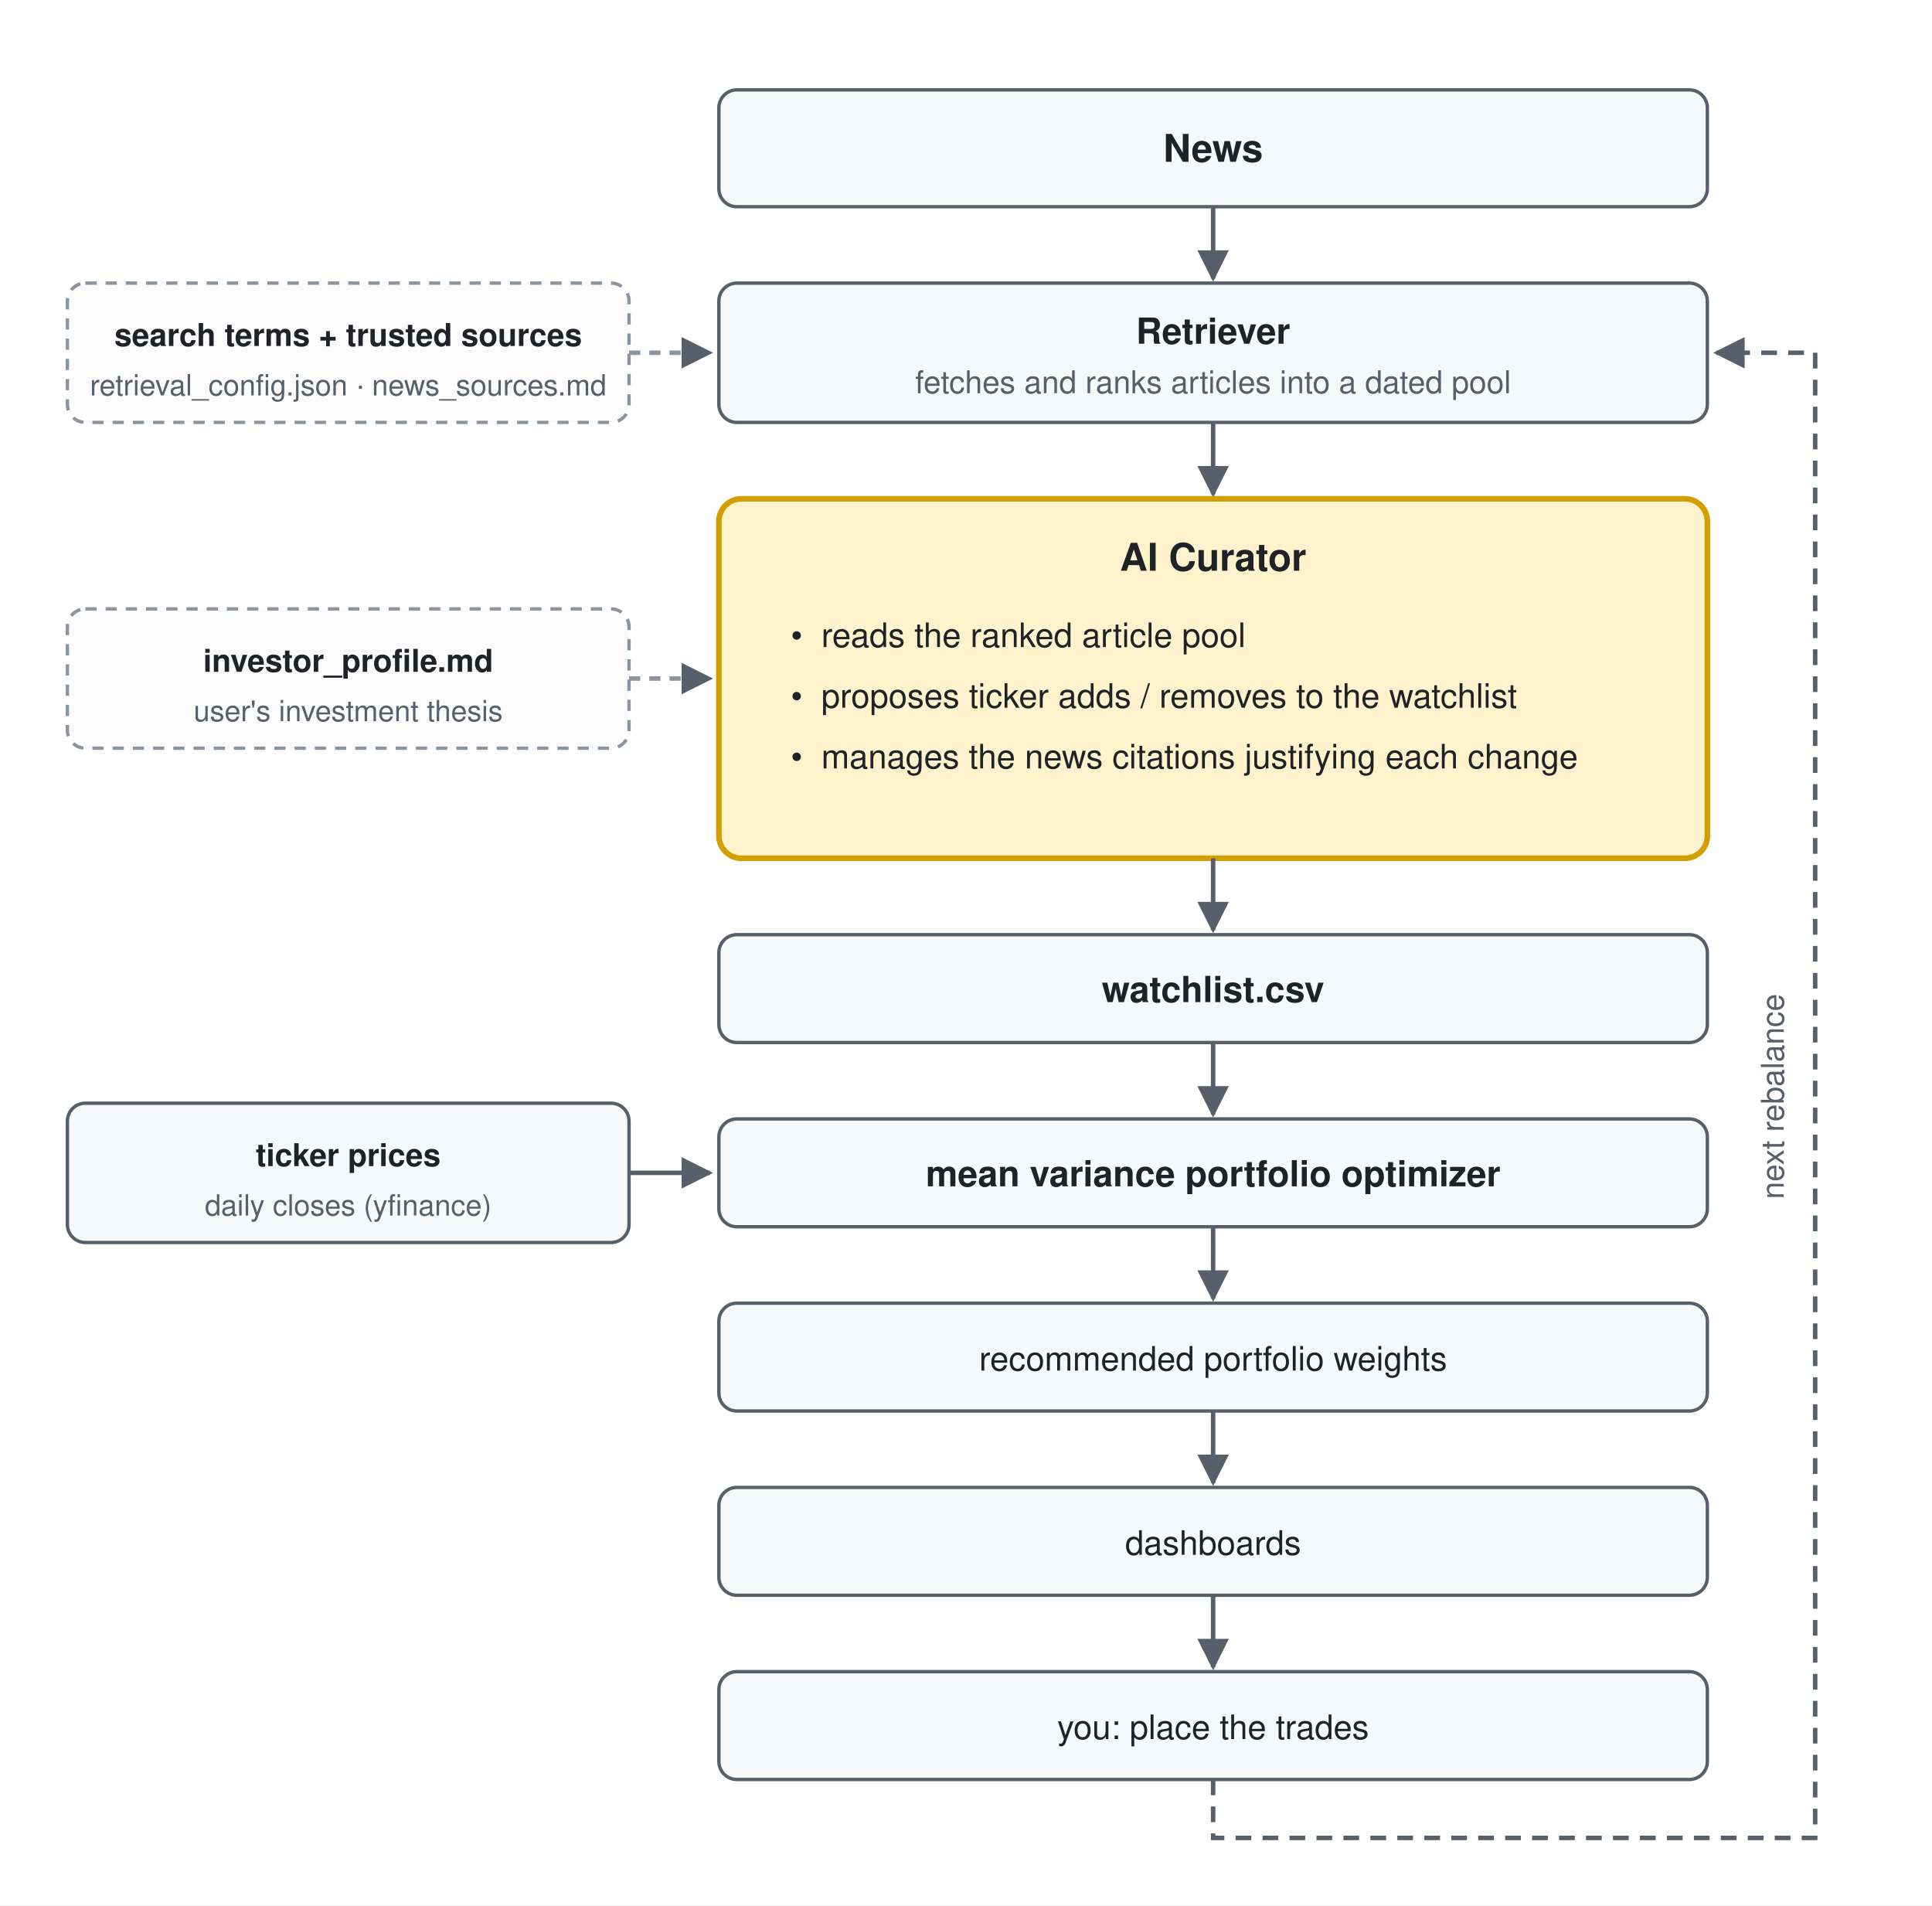
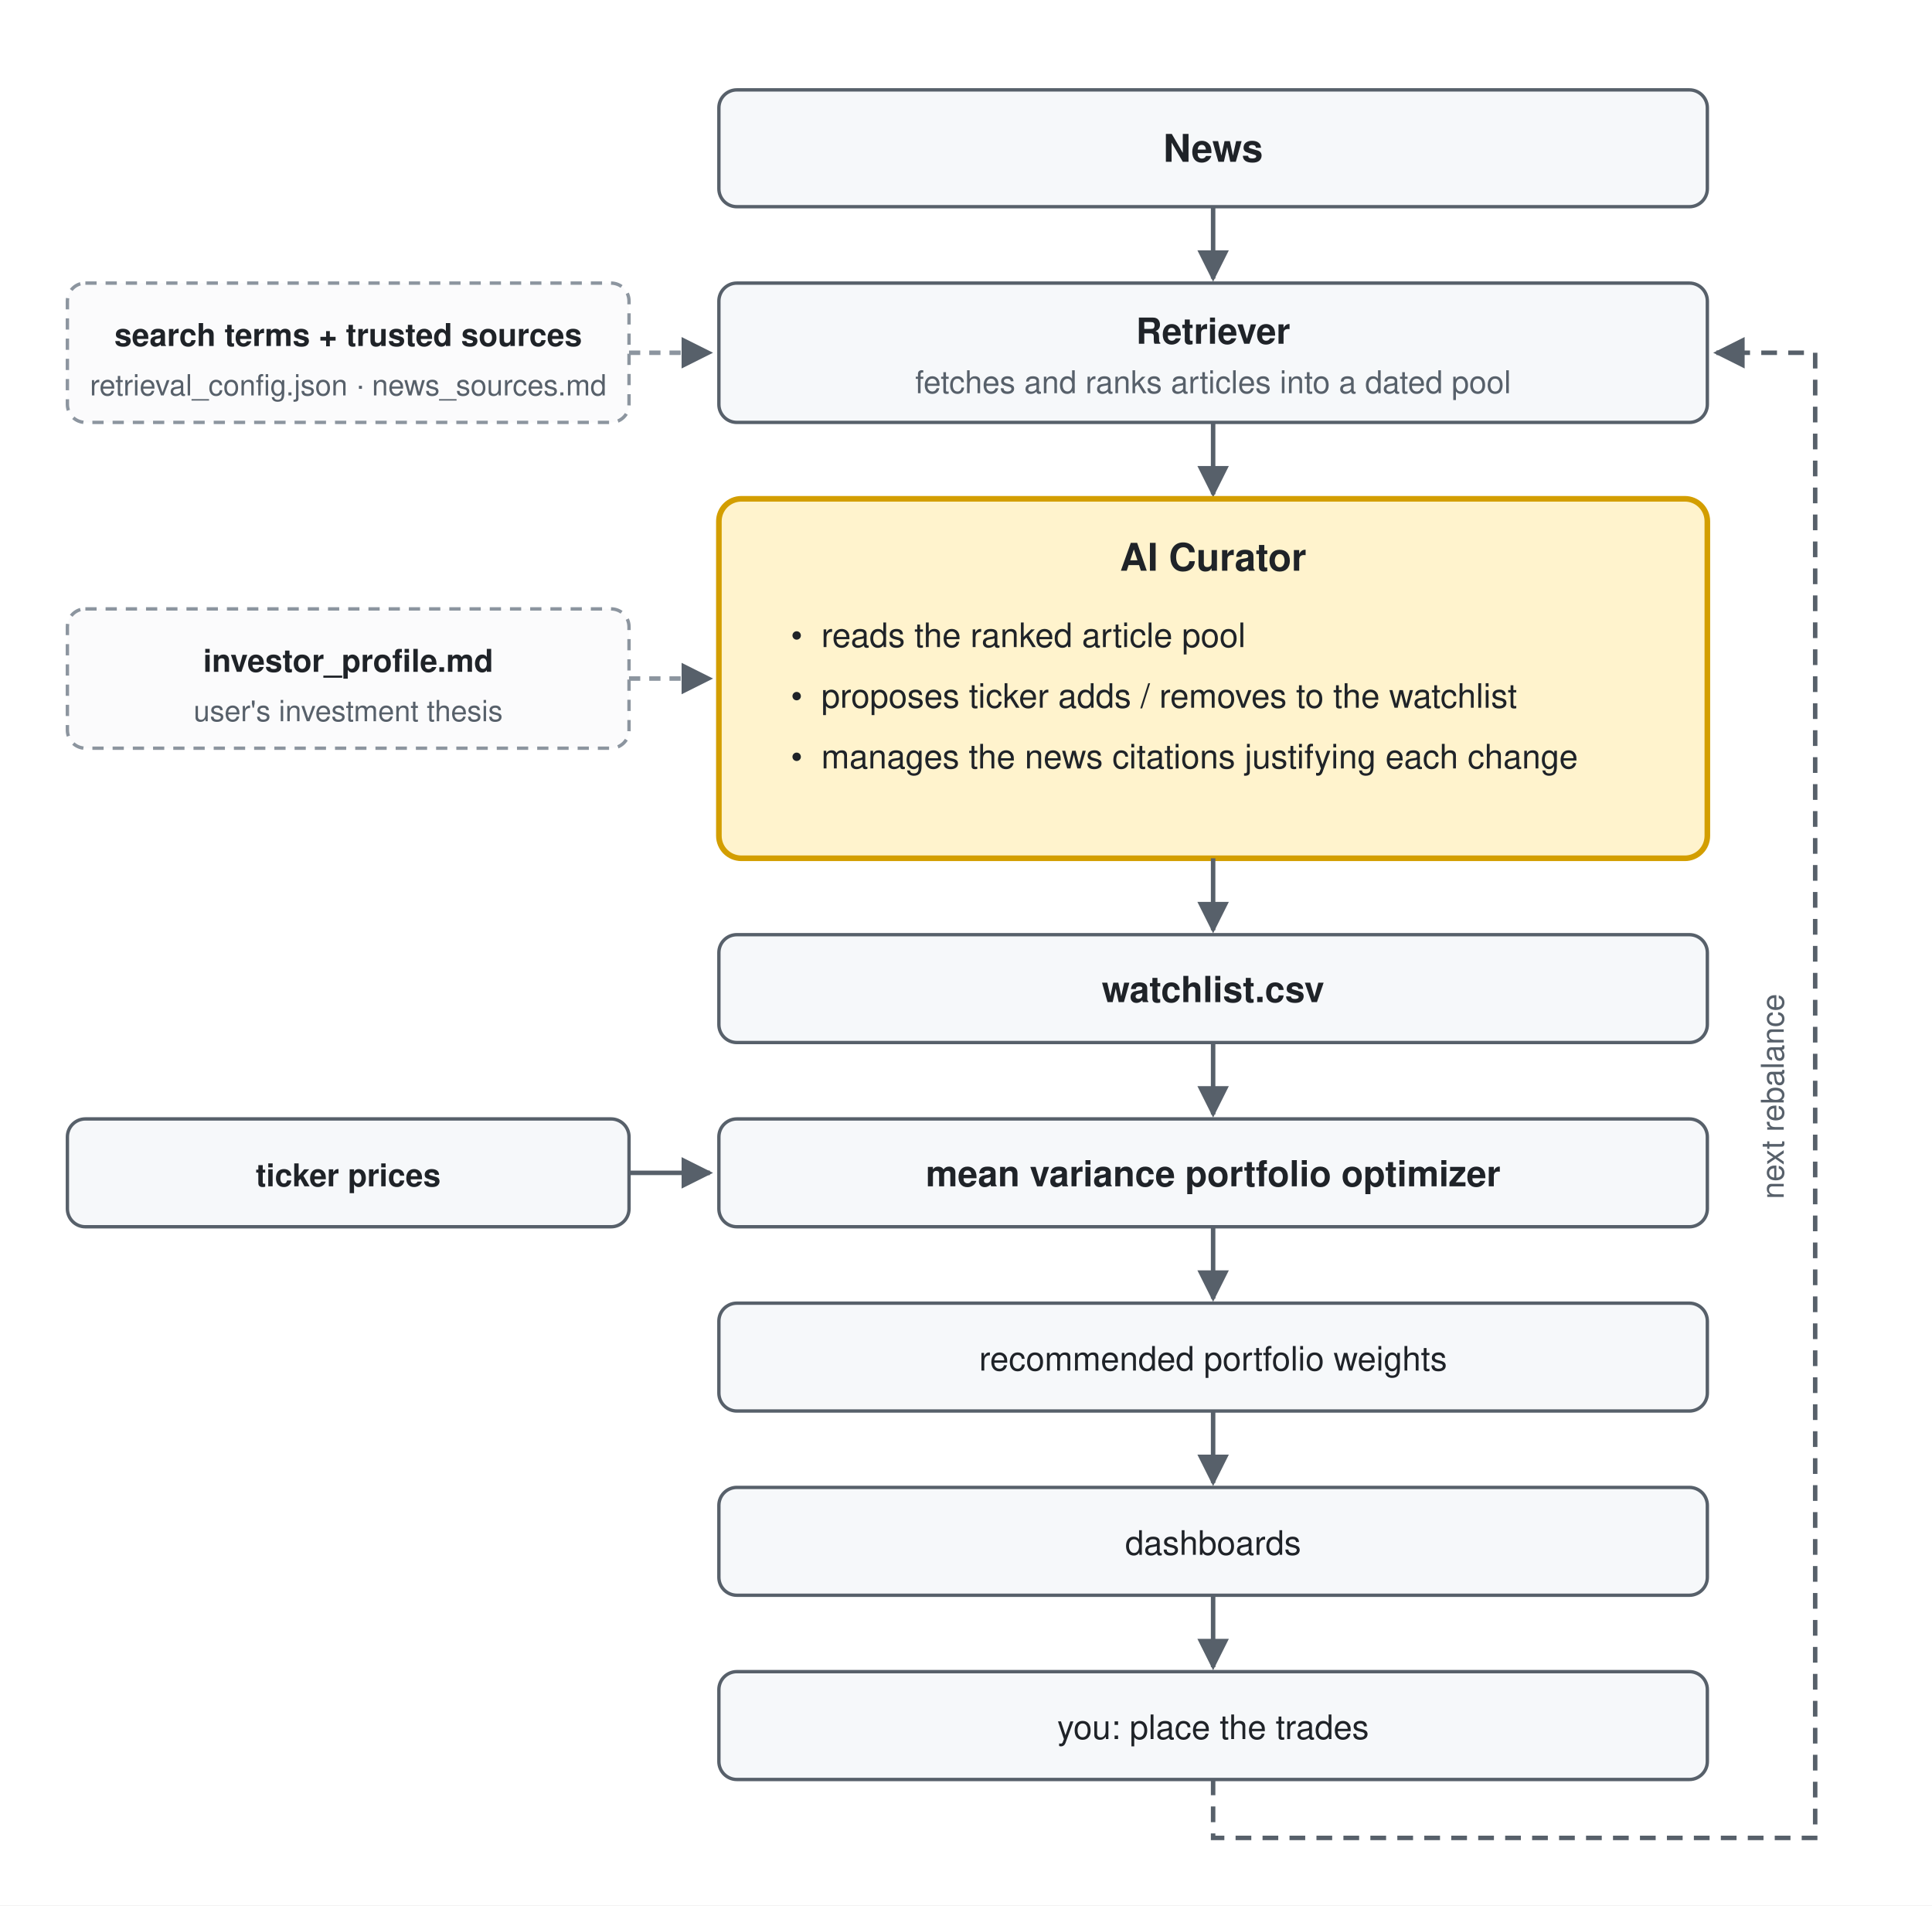
- <svg xmlns="http://www.w3.org/2000/svg" width="860" height="848" viewBox="0 0 860 848" role="img" aria-label="Top-to-bottom pipeline. News is the outside-world data source. The retriever reads your search terms and trusted sources and fetches and ranks articles into a dated pool. The AI curator reads that pool plus the user's investment thesis, proposes ticker adds and removes to the watchlist, and manages the news citations justifying each change. The curator updates watchlist.csv, which feeds the mean variance portfolio optimizer. The optimizer also reads ticker prices, daily closes from yfinance, and outputs recommended portfolio weights, which are rendered as dashboards, after which you place the trades, looping back to the retriever at the next rebalance.">
+ <svg xmlns="http://www.w3.org/2000/svg" width="860" height="848" viewBox="0 0 860 848" role="img" aria-label="Top-to-bottom pipeline. News is the outside-world data source. The retriever reads your search terms and trusted sources and fetches and ranks articles into a dated pool. The AI curator reads that pool plus the user's investment thesis, proposes ticker adds and removes to the watchlist, and manages the news citations justifying each change. The curator updates watchlist.csv, which feeds the mean variance portfolio optimizer. The optimizer also reads ticker prices and outputs recommended portfolio weights, which are rendered as dashboards, after which you place the trades, looping back to the retriever at the next rebalance.">
  <defs>
    <marker id="arw" viewBox="0 0 10 10" refX="9" refY="5" markerWidth="7" markerHeight="7" orient="auto-start-reverse">
      <path d="M0,0 L10,5 L0,10 z" fill="#57606a" />
    </marker>
  </defs>
  <rect x="0" y="0" width="860" height="848" fill="#ffffff" />
  <rect x="320" y="40" width="440" height="52" rx="8" fill="#f6f8fa" stroke="#57606a" stroke-width="1.5" />
  <text x="540" y="72" text-anchor="middle" font-family="-apple-system,BlinkMacSystemFont,Segoe UI,Helvetica,Arial,sans-serif" font-size="17" font-weight="600" fill="#1f2328">News</text>
  <line x1="540" y1="92" x2="540" y2="124" stroke="#57606a" stroke-width="2" marker-end="url(#arw)" />
  <rect x="30" y="126" width="250" height="62" rx="8" fill="#fbfbfc" stroke="#8c959f" stroke-width="1.5" stroke-dasharray="5 4" />
  <text x="155" y="154" text-anchor="middle" font-family="-apple-system,BlinkMacSystemFont,Segoe UI,Helvetica,Arial,sans-serif" font-size="14" font-weight="600" fill="#1f2328">search terms + trusted sources</text>
  <text x="155" y="176" text-anchor="middle" font-family="-apple-system,BlinkMacSystemFont,Segoe UI,Helvetica,Arial,sans-serif" font-size="13" fill="#57606a">retrieval_config.json · news_sources.md</text>
  <line x1="280" y1="157" x2="316" y2="157" stroke="#8c959f" stroke-width="2" stroke-dasharray="5 4" marker-end="url(#arw)" />
  <rect x="320" y="126" width="440" height="62" rx="8" fill="#f6f8fa" stroke="#57606a" stroke-width="1.5" />
  <text x="540" y="153" text-anchor="middle" font-family="-apple-system,BlinkMacSystemFont,Segoe UI,Helvetica,Arial,sans-serif" font-size="16" font-weight="600" fill="#1f2328">Retriever</text>
  <text x="540" y="175" text-anchor="middle" font-family="-apple-system,BlinkMacSystemFont,Segoe UI,Helvetica,Arial,sans-serif" font-size="14" fill="#57606a">fetches and ranks articles into a dated pool</text>
  <line x1="540" y1="188" x2="540" y2="220" stroke="#57606a" stroke-width="2" marker-end="url(#arw)" />
  <rect x="30" y="271" width="250" height="62" rx="8" fill="#fbfbfc" stroke="#8c959f" stroke-width="1.5" stroke-dasharray="5 4" />
  <text x="155" y="299" text-anchor="middle" font-family="-apple-system,BlinkMacSystemFont,Segoe UI,Helvetica,Arial,sans-serif" font-size="14" font-weight="600" fill="#1f2328">investor_profile.md</text>
  <text x="155" y="321" text-anchor="middle" font-family="-apple-system,BlinkMacSystemFont,Segoe UI,Helvetica,Arial,sans-serif" font-size="13" fill="#57606a">user's investment thesis</text>
  <line x1="280" y1="302" x2="316" y2="302" stroke="#8c959f" stroke-width="2" stroke-dasharray="5 4" marker-end="url(#arw)" />
  <rect x="320" y="222" width="440" height="160" rx="10" fill="#fff3cd" stroke="#d39e00" stroke-width="2.5" />
  <text x="540" y="254" text-anchor="middle" font-family="-apple-system,BlinkMacSystemFont,Segoe UI,Helvetica,Arial,sans-serif" font-size="17" font-weight="600" fill="#1f2328">AI Curator</text>
  <text x="352" y="288" font-family="-apple-system,BlinkMacSystemFont,Segoe UI,Helvetica,Arial,sans-serif" font-size="15" fill="#1f2328">•  reads the ranked article pool</text>
  <text x="352" y="315" font-family="-apple-system,BlinkMacSystemFont,Segoe UI,Helvetica,Arial,sans-serif" font-size="15" fill="#1f2328">•  proposes ticker adds / removes to the watchlist</text>
  <text x="352" y="342" font-family="-apple-system,BlinkMacSystemFont,Segoe UI,Helvetica,Arial,sans-serif" font-size="15" fill="#1f2328">•  manages the news citations justifying each change</text>
  <line x1="540" y1="382" x2="540" y2="414" stroke="#57606a" stroke-width="2" marker-end="url(#arw)" />
  <rect x="320" y="416" width="440" height="48" rx="8" fill="#f6f8fa" stroke="#57606a" stroke-width="1.5" />
  <text x="540" y="446" text-anchor="middle" font-family="-apple-system,BlinkMacSystemFont,Segoe UI,Helvetica,Arial,sans-serif" font-size="16" font-weight="600" fill="#1f2328">watchlist.csv</text>
  <line x1="540" y1="464" x2="540" y2="496" stroke="#57606a" stroke-width="2" marker-end="url(#arw)" />
-   <rect x="30" y="491" width="250" height="62" rx="8" fill="#f6f8fa" stroke="#57606a" stroke-width="1.5" />
-   <text x="155" y="519" text-anchor="middle" font-family="-apple-system,BlinkMacSystemFont,Segoe UI,Helvetica,Arial,sans-serif" font-size="14" font-weight="600" fill="#1f2328">ticker prices</text>
-   <text x="155" y="541" text-anchor="middle" font-family="-apple-system,BlinkMacSystemFont,Segoe UI,Helvetica,Arial,sans-serif" font-size="13" fill="#57606a">daily closes (yfinance)</text>
+   <rect x="30" y="498" width="250" height="48" rx="8" fill="#f6f8fa" stroke="#57606a" stroke-width="1.5" />
+   <text x="155" y="528" text-anchor="middle" font-family="-apple-system,BlinkMacSystemFont,Segoe UI,Helvetica,Arial,sans-serif" font-size="14" font-weight="600" fill="#1f2328">ticker prices</text>
  <line x1="280" y1="522" x2="316" y2="522" stroke="#57606a" stroke-width="2" marker-end="url(#arw)" />
  <rect x="320" y="498" width="440" height="48" rx="8" fill="#f6f8fa" stroke="#57606a" stroke-width="1.5" />
  <text x="540" y="528" text-anchor="middle" font-family="-apple-system,BlinkMacSystemFont,Segoe UI,Helvetica,Arial,sans-serif" font-size="16" font-weight="600" fill="#1f2328">mean variance portfolio optimizer</text>
  <line x1="540" y1="546" x2="540" y2="578" stroke="#57606a" stroke-width="2" marker-end="url(#arw)" />
  <rect x="320" y="580" width="440" height="48" rx="8" fill="#f6f8fa" stroke="#57606a" stroke-width="1.5" />
  <text x="540" y="610" text-anchor="middle" font-family="-apple-system,BlinkMacSystemFont,Segoe UI,Helvetica,Arial,sans-serif" font-size="15" fill="#1f2328">recommended portfolio weights</text>
  <line x1="540" y1="628" x2="540" y2="660" stroke="#57606a" stroke-width="2" marker-end="url(#arw)" />
  <rect x="320" y="662" width="440" height="48" rx="8" fill="#f6f8fa" stroke="#57606a" stroke-width="1.5" />
  <text x="540" y="692" text-anchor="middle" font-family="-apple-system,BlinkMacSystemFont,Segoe UI,Helvetica,Arial,sans-serif" font-size="15" fill="#1f2328">dashboards</text>
  <line x1="540" y1="710" x2="540" y2="742" stroke="#57606a" stroke-width="2" marker-end="url(#arw)" />
  <rect x="320" y="744" width="440" height="48" rx="8" fill="#f6f8fa" stroke="#57606a" stroke-width="1.5" />
  <text x="540" y="774" text-anchor="middle" font-family="-apple-system,BlinkMacSystemFont,Segoe UI,Helvetica,Arial,sans-serif" font-size="15" fill="#1f2328">you: place the trades</text>
  <path d="M 540 792 L 540 818 L 808 818 L 808 157 L 764 157" fill="none" stroke="#57606a" stroke-width="2" stroke-dasharray="7 5" marker-end="url(#arw)" />
  <text x="794" y="488" text-anchor="middle" transform="rotate(-90 794 488)" font-family="-apple-system,BlinkMacSystemFont,Segoe UI,Helvetica,Arial,sans-serif" font-size="14" fill="#57606a">next rebalance</text>
</svg>
